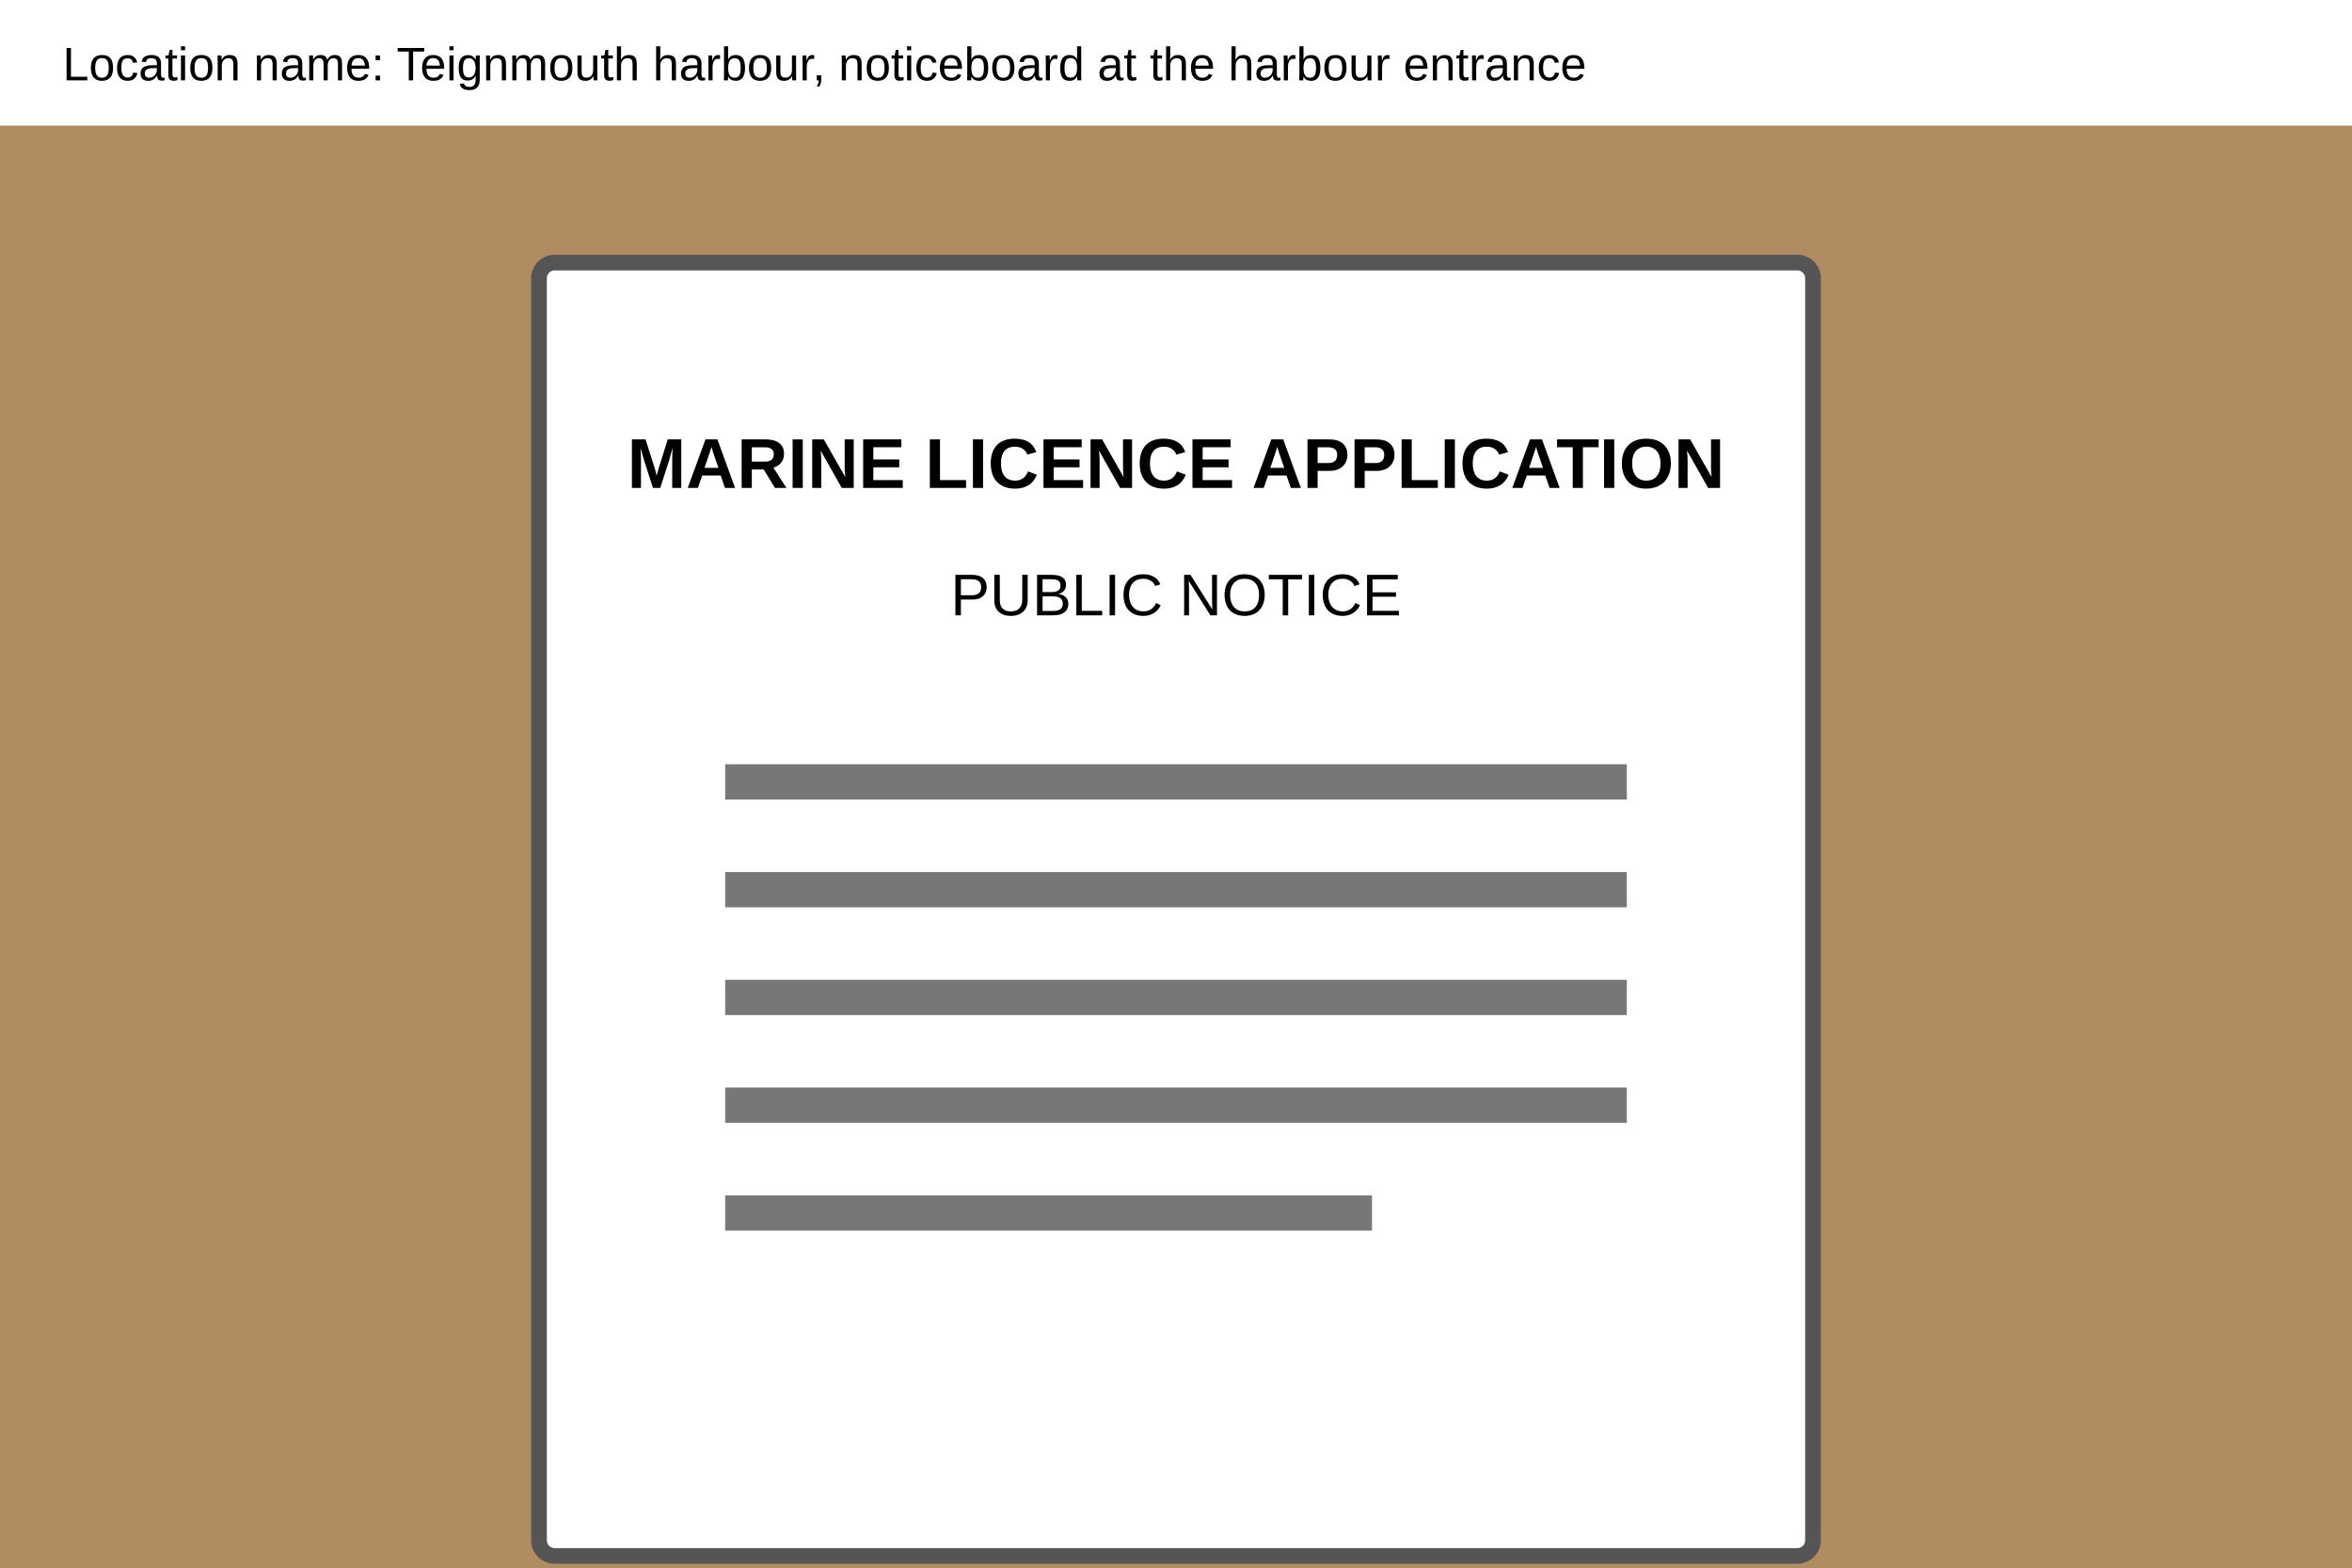
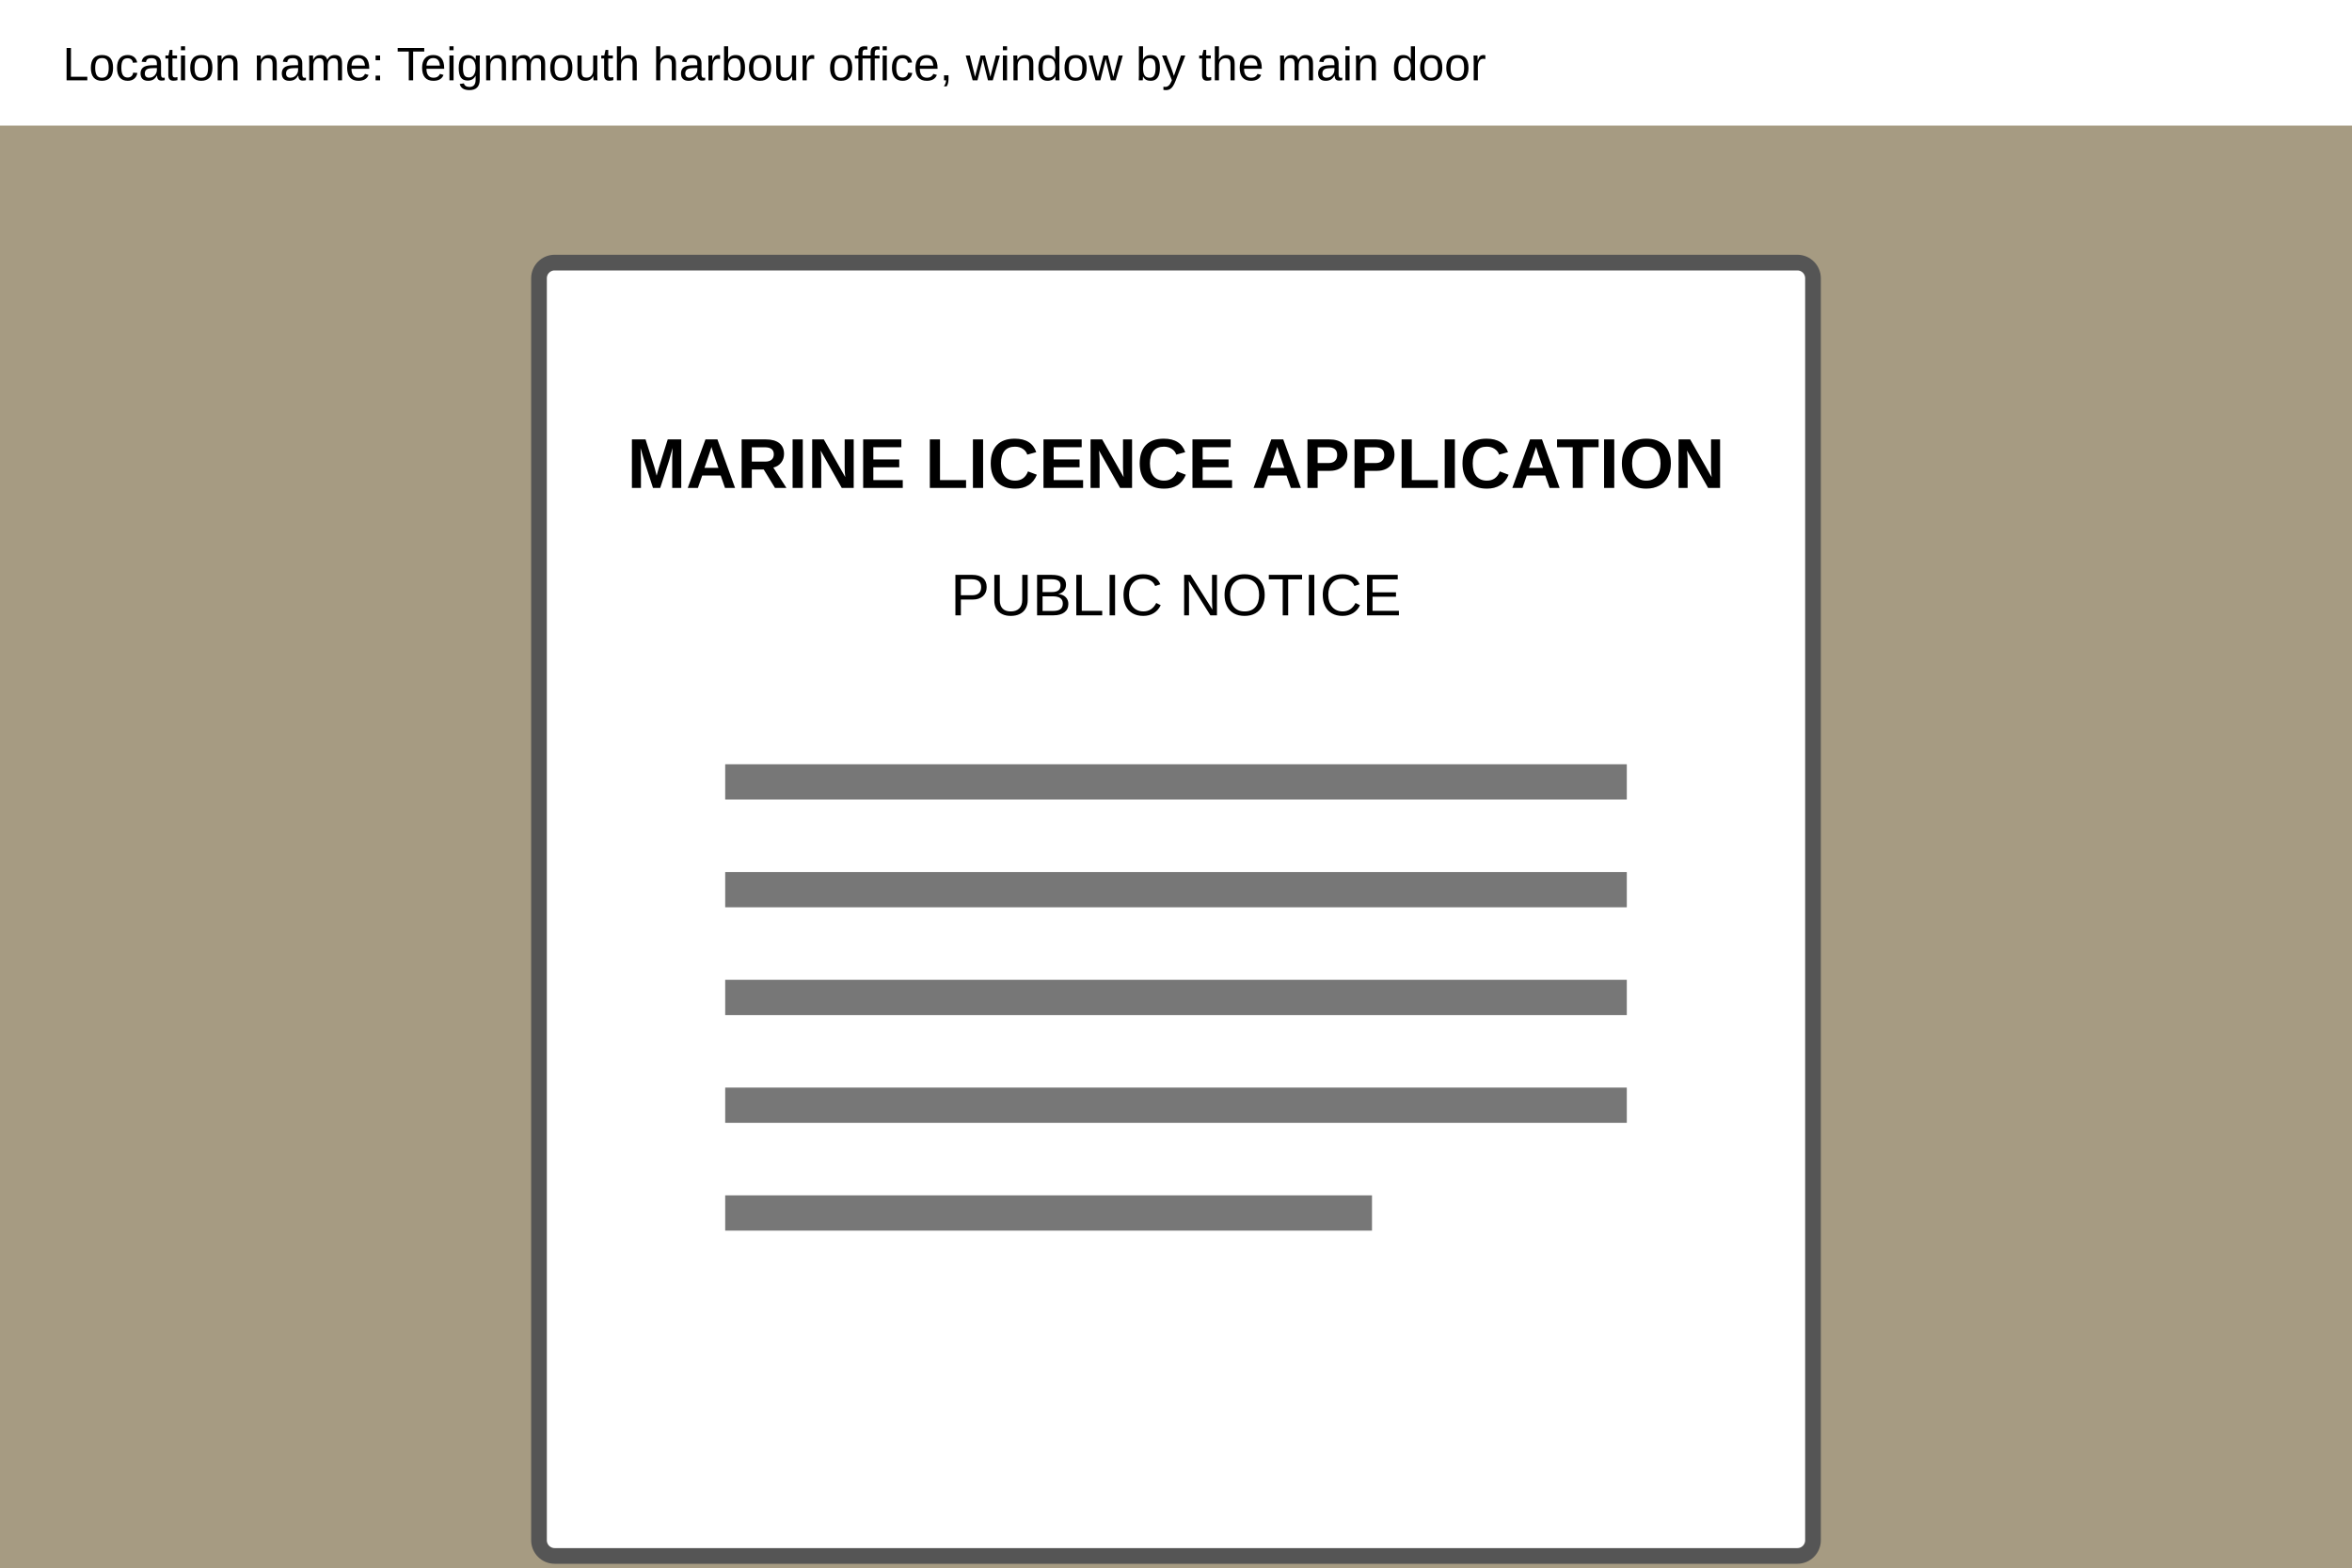
<svg xmlns="http://www.w3.org/2000/svg" width="1200" height="800" viewBox="0 0 1200 800">
  <g transform="translate(0 64)">
-     <rect width="1200" height="800" fill="#b18b62" />
+     <rect width="1200" height="800" fill="#a69b82" />
    <rect x="275" y="70" width="650" height="660" rx="8" fill="#fff" stroke="#555" stroke-width="8" />
    <text x="600" y="185" text-anchor="middle" font-family="Arial" font-size="36" font-weight="700">MARINE LICENCE APPLICATION</text>
    <text x="600" y="250" text-anchor="middle" font-family="Arial" font-size="30">PUBLIC NOTICE</text>
    <path d="M370 335h460M370 390h460M370 445h460M370 500h460M370 555h330" stroke="#777" stroke-width="18" />
  </g>
  <rect width="1200" height="64" fill="#fff" />
-   <text x="32" y="41" font-family="Arial" font-size="24">Location name: Teignmouth harbour, noticeboard at the harbour entrance</text>
+   <text x="32" y="41" font-family="Arial" font-size="24">Location name: Teignmouth harbour office, window by the main door</text>
</svg>
